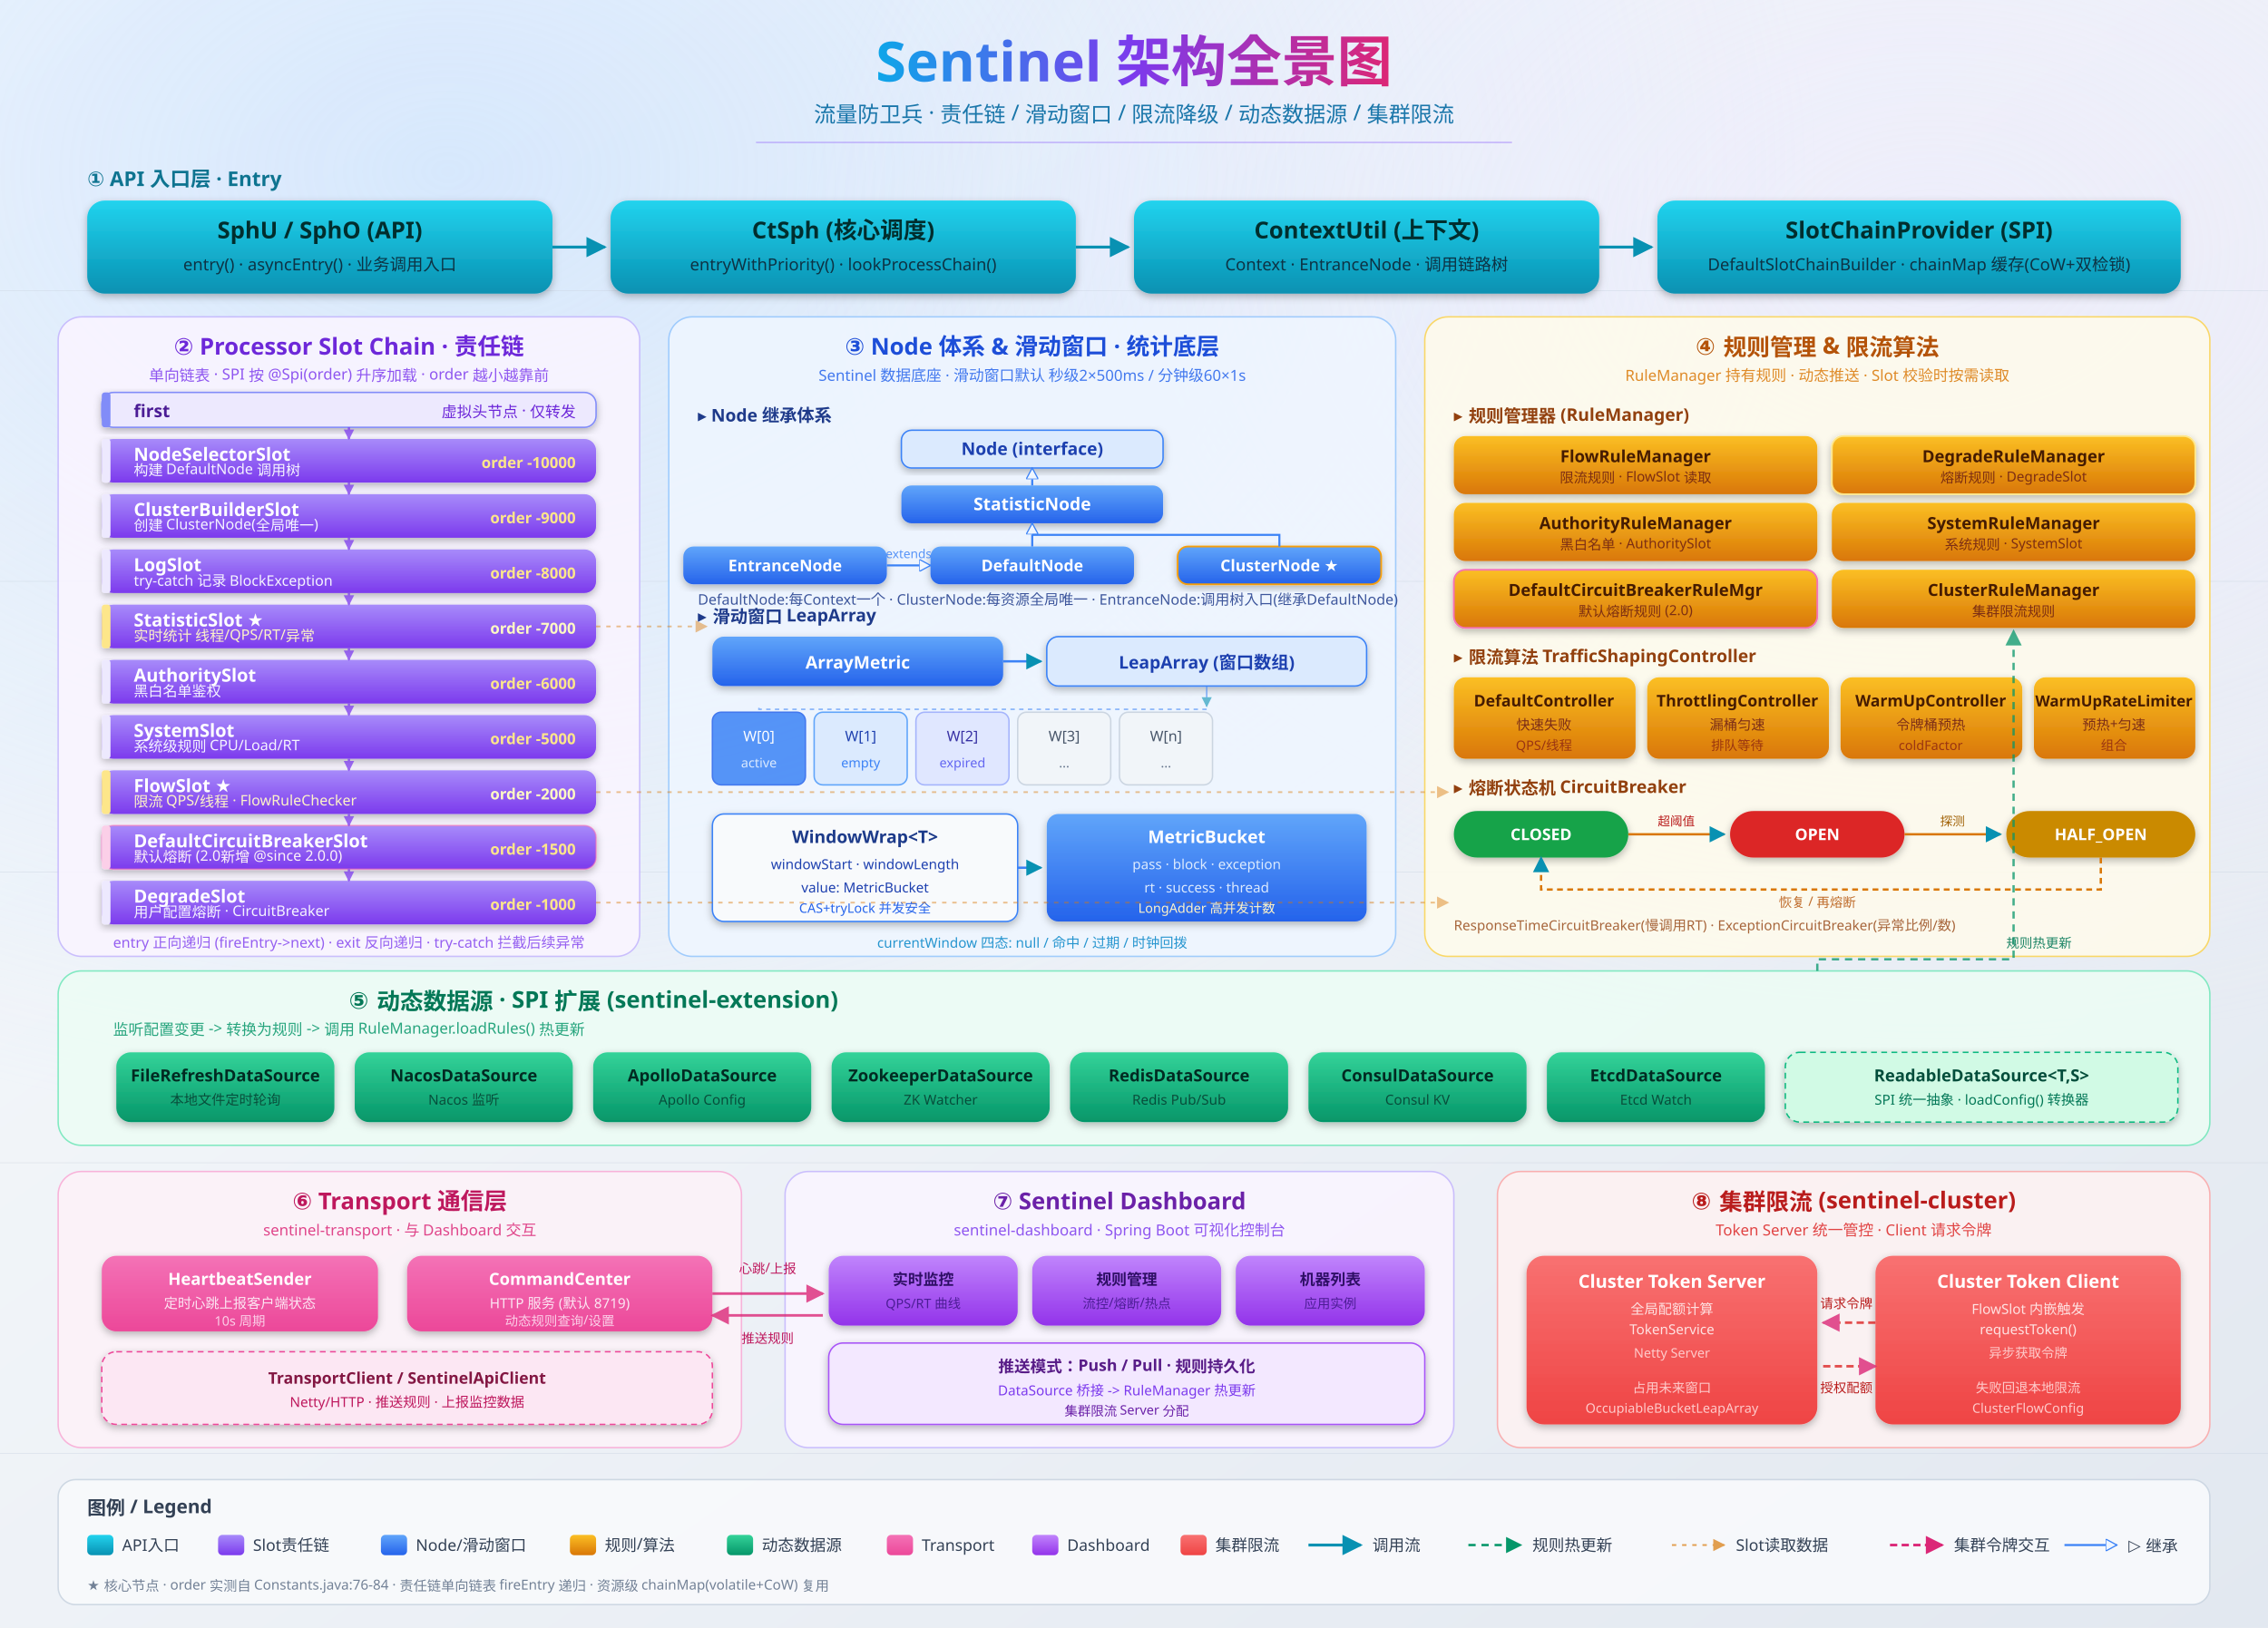
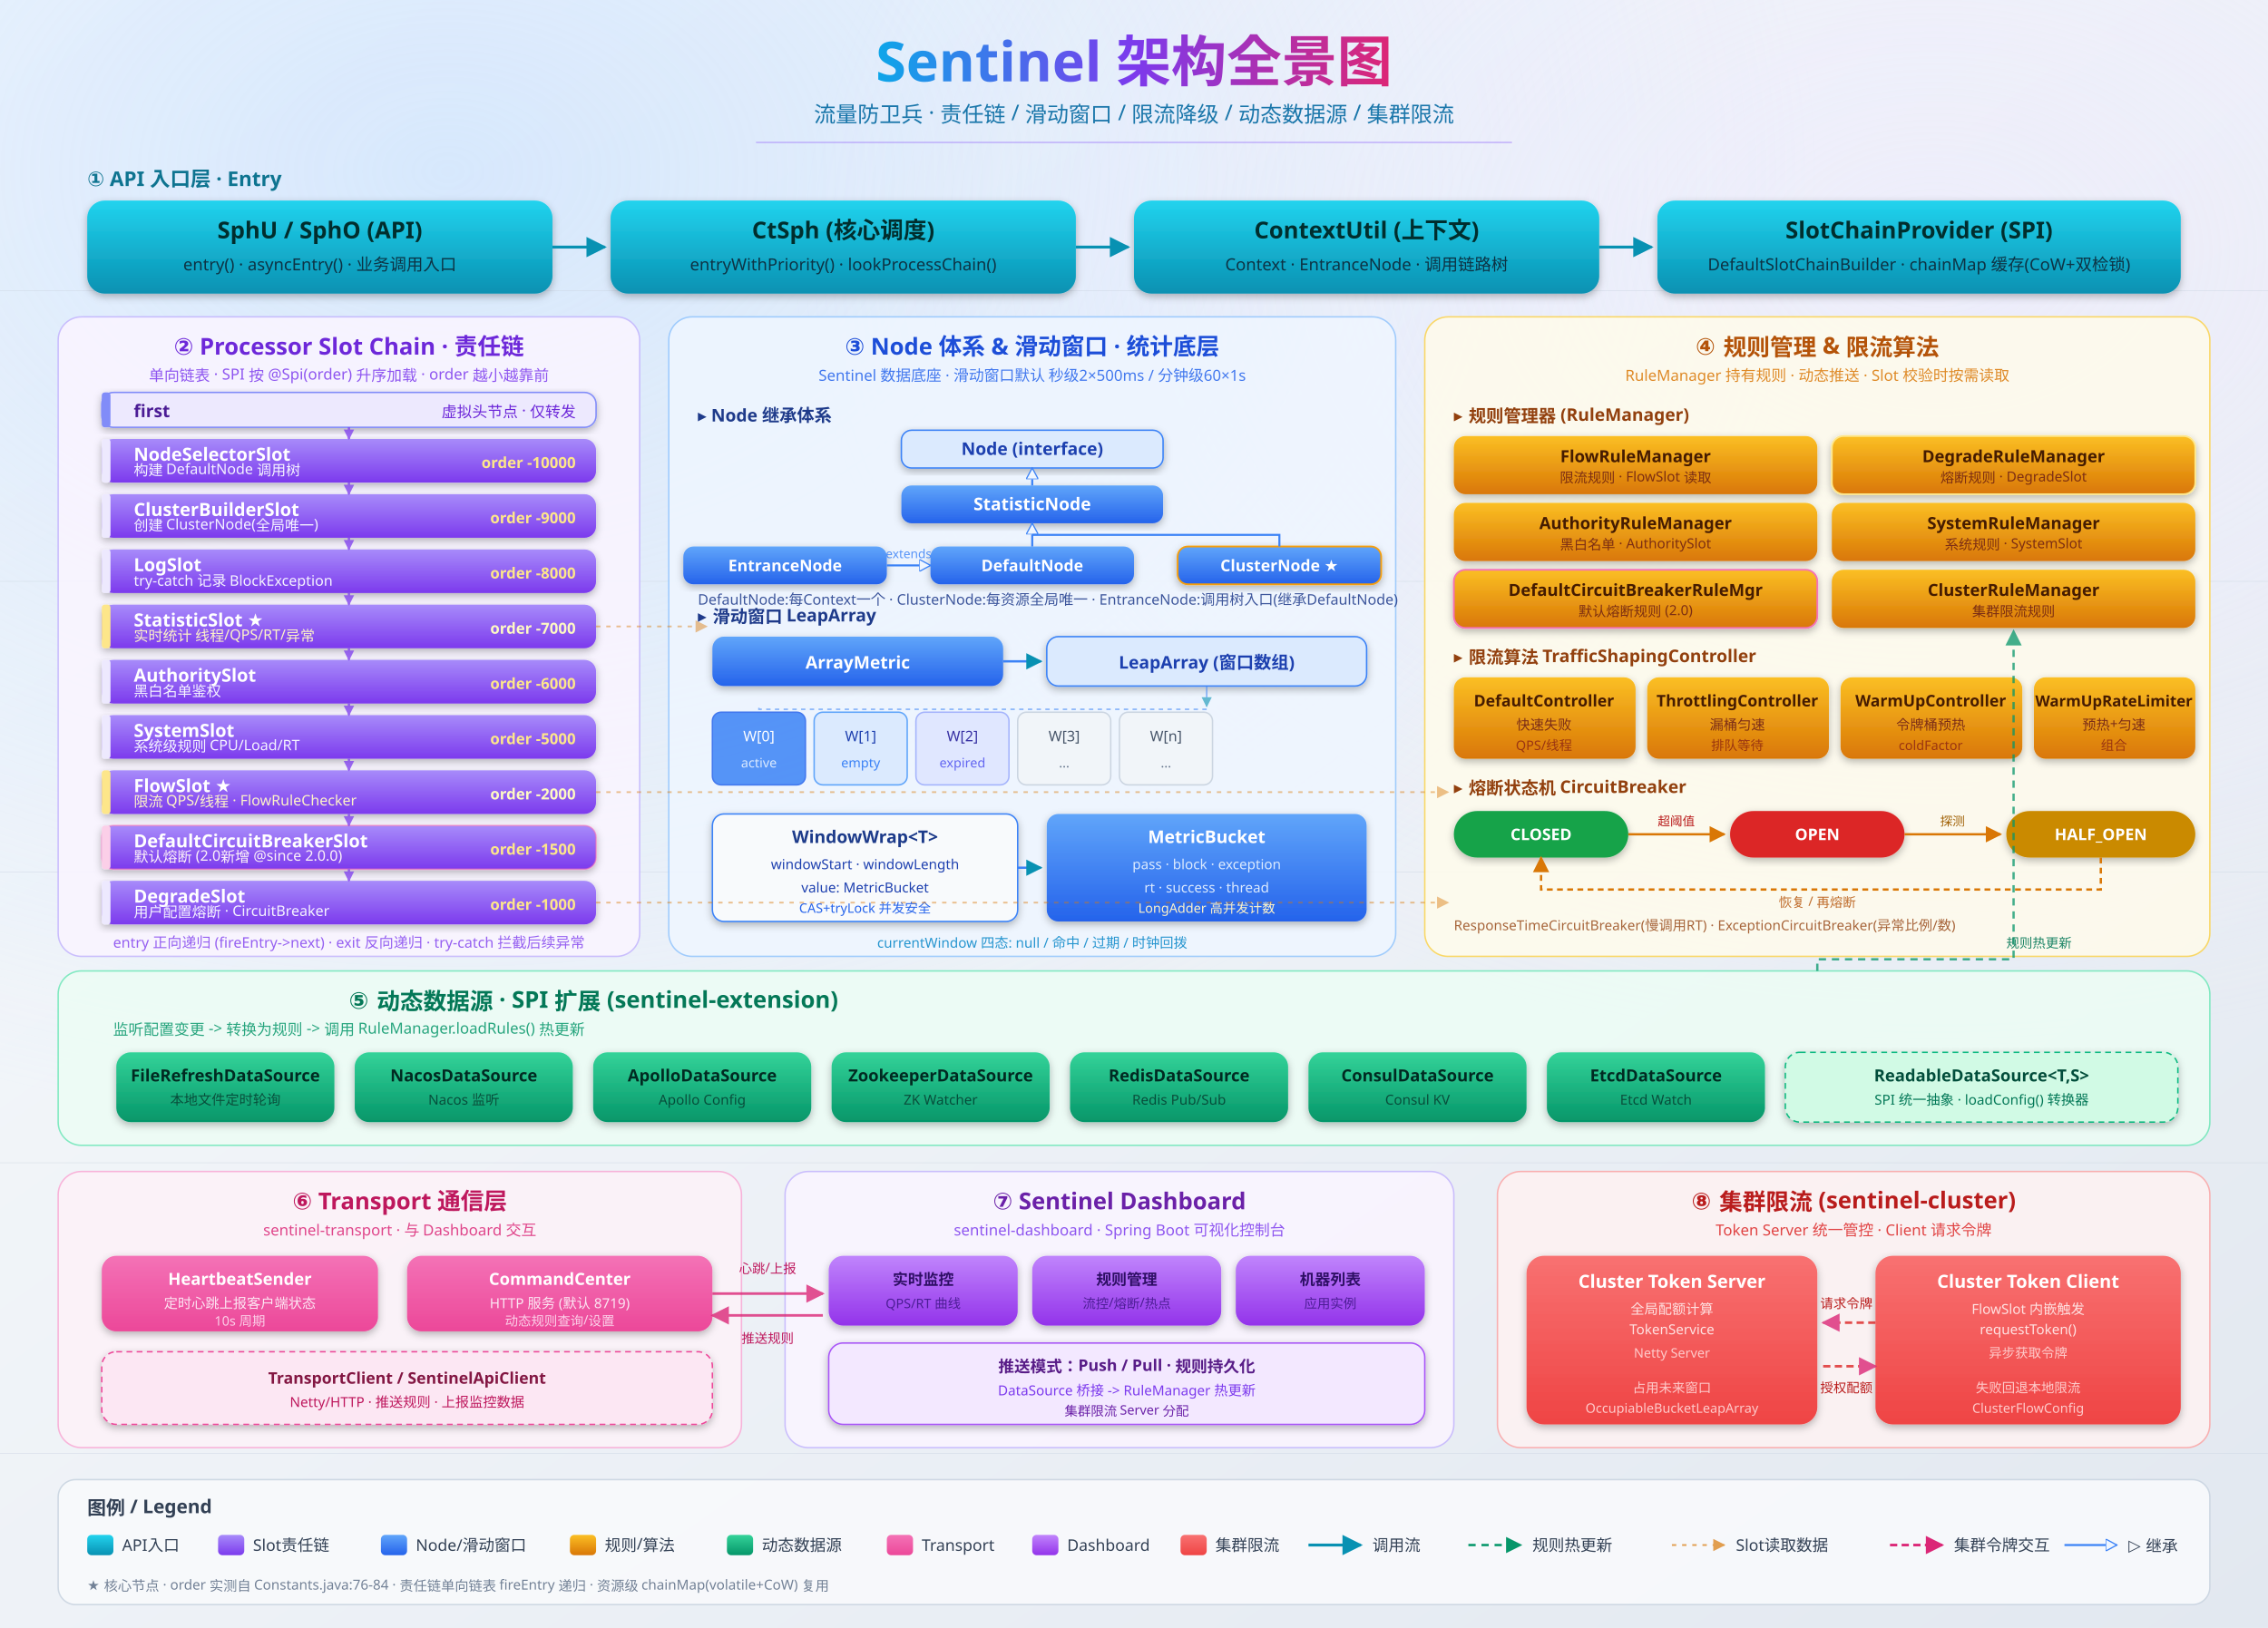
<svg xmlns="http://www.w3.org/2000/svg" width="1560" height="1120" viewBox="0 0 1560 1120" font-family="'Microsoft YaHei','PingFang SC','Segoe UI',sans-serif">
  <defs>
    <linearGradient id="bgGrad" x1="0" y1="0" x2="1" y2="1">
      <stop offset="0" stop-color="#f8fafc" />
      <stop offset="0.5" stop-color="#eef2f7" />
      <stop offset="1" stop-color="#e2e8f0" />
    </linearGradient>
    <radialGradient id="glow1" cx="0.2" cy="0.1" r="0.6">
      <stop offset="0" stop-color="#bfdbfe" stop-opacity="0.55" />
      <stop offset="1" stop-color="#bfdbfe" stop-opacity="0" />
    </radialGradient>
    <radialGradient id="glow2" cx="0.85" cy="0.15" r="0.5">
      <stop offset="0" stop-color="#ede9fe" stop-opacity="0.5" />
      <stop offset="1" stop-color="#ede9fe" stop-opacity="0" />
    </radialGradient>
    <linearGradient id="gEntry" x1="0" y1="0" x2="0" y2="1">
      <stop offset="0" stop-color="#22d3ee" />
      <stop offset="1" stop-color="#0891b2" />
    </linearGradient>
    <linearGradient id="gSlot" x1="0" y1="0" x2="0" y2="1">
      <stop offset="0" stop-color="#a78bfa" />
      <stop offset="1" stop-color="#7c3aed" />
    </linearGradient>
    <linearGradient id="gNode" x1="0" y1="0" x2="0" y2="1">
      <stop offset="0" stop-color="#60a5fa" />
      <stop offset="1" stop-color="#2563eb" />
    </linearGradient>
    <linearGradient id="gRule" x1="0" y1="0" x2="0" y2="1">
      <stop offset="0" stop-color="#fbbf24" />
      <stop offset="1" stop-color="#d97706" />
    </linearGradient>
    <linearGradient id="gDs" x1="0" y1="0" x2="0" y2="1">
      <stop offset="0" stop-color="#34d399" />
      <stop offset="1" stop-color="#059669" />
    </linearGradient>
    <linearGradient id="gTrans" x1="0" y1="0" x2="0" y2="1">
      <stop offset="0" stop-color="#f472b6" />
      <stop offset="1" stop-color="#ec4899" />
    </linearGradient>
    <linearGradient id="gCluster" x1="0" y1="0" x2="0" y2="1">
      <stop offset="0" stop-color="#f87171" />
      <stop offset="1" stop-color="#ef4444" />
    </linearGradient>
    <linearGradient id="gDash" x1="0" y1="0" x2="0" y2="1">
      <stop offset="0" stop-color="#c084fc" />
      <stop offset="1" stop-color="#9333ea" />
    </linearGradient>
    <linearGradient id="titleGrad" x1="0" y1="0" x2="1" y2="0">
      <stop offset="0" stop-color="#0ea5e9" />
      <stop offset="0.5" stop-color="#7c3aed" />
      <stop offset="1" stop-color="#db2777" />
    </linearGradient>
    <filter id="shadow" x="-20%" y="-20%" width="140%" height="140%">
      <feGaussianBlur in="SourceAlpha" stdDeviation="2.5" />
      <feOffset dx="0" dy="2" result="off" />
      <feComponentTransfer>
        <feFuncA type="linear" slope="0.28" />
      </feComponentTransfer>
      <feMerge>
        <feMergeNode />
        <feMergeNode in="SourceGraphic" />
      </feMerge>
    </filter>
    <marker id="arr" viewBox="0 0 10 10" refX="9" refY="5" markerWidth="7" markerHeight="7" orient="auto">
      <path d="M0,0 L10,5 L0,10 z" fill="#0891b2" />
    </marker>
    <marker id="arrV" viewBox="0 0 10 10" refX="9" refY="5" markerWidth="7" markerHeight="7" orient="auto">
      <path d="M0,0 L10,5 L0,10 z" fill="#7c3aed" />
    </marker>
    <marker id="arrG" viewBox="0 0 10 10" refX="9" refY="5" markerWidth="7" markerHeight="7" orient="auto">
      <path d="M0,0 L10,5 L0,10 z" fill="#059669" />
    </marker>
    <marker id="arrP" viewBox="0 0 10 10" refX="9" refY="5" markerWidth="7" markerHeight="7" orient="auto">
      <path d="M0,0 L10,5 L0,10 z" fill="#db2777" />
    </marker>
    <marker id="arrD" viewBox="0 0 10 10" refX="9" refY="5" markerWidth="7" markerHeight="7" orient="auto">
      <path d="M0,0 L10,5 L0,10 z" fill="#d97706" />
    </marker>
    <marker id="arrVs" viewBox="0 0 10 10" refX="9" refY="5" markerWidth="4.5" markerHeight="4.5" orient="auto">
      <path d="M0,0 L10,5 L0,10 z" fill="#7c3aed" />
    </marker>
    <marker id="arrUml" viewBox="0 0 12 12" refX="11" refY="6" markerWidth="6" markerHeight="6" orient="auto">
      <path d="M0,0 L11,6 L0,12 z" fill="#eff6ff" stroke="#3b82f6" stroke-width="1.2" />
    </marker>
  </defs>
  <rect width="1560" height="1120" fill="url(#bgGrad)" />
  <rect width="1560" height="1120" fill="url(#glow1)" />
  <rect width="1560" height="1120" fill="url(#glow2)" />
  <g stroke="#cbd5e1" stroke-width="0.5" opacity="0.55">
    <path d="M0 200 H1560 M0 400 H1560 M0 600 H1560 M0 800 H1560 M0 1000 H1560" />
  </g>
  <text x="780" y="56" text-anchor="middle" font-size="38" font-weight="800" fill="url(#titleGrad)">Sentinel 架构全景图</text>
  <text x="780" y="84" text-anchor="middle" font-size="15" fill="#0369a1" opacity="0.9">流量防卫兵 · 责任链 / 滑动窗口 / 限流降级 / 动态数据源 / 集群限流</text>
  <line x1="520" y1="98" x2="1040" y2="98" stroke="#a78bfa" stroke-width="1" opacity="0.6" />
  <text x="60" y="128" font-size="14" font-weight="700" fill="#0e7490">① API 入口层 · Entry</text>
  <g filter="url(#shadow)">
    <rect x="60" y="138" width="320" height="64" rx="12" fill="url(#gEntry)" />
    <text x="220" y="164" text-anchor="middle" font-size="16" font-weight="700" fill="#042f2e">SphU / SphO  (API)</text>
    <text x="220" y="186" text-anchor="middle" font-size="11.5" fill="#083344">entry() · asyncEntry() · 业务调用入口</text>
  </g>
  <g filter="url(#shadow)">
    <rect x="420" y="138" width="320" height="64" rx="12" fill="url(#gEntry)" />
    <text x="580" y="164" text-anchor="middle" font-size="16" font-weight="700" fill="#042f2e">CtSph  (核心调度)</text>
    <text x="580" y="186" text-anchor="middle" font-size="11.5" fill="#083344">entryWithPriority() · lookProcessChain()</text>
  </g>
  <g filter="url(#shadow)">
    <rect x="780" y="138" width="320" height="64" rx="12" fill="url(#gEntry)" />
    <text x="940" y="164" text-anchor="middle" font-size="16" font-weight="700" fill="#042f2e">ContextUtil  (上下文)</text>
    <text x="940" y="186" text-anchor="middle" font-size="11.5" fill="#083344">Context · EntranceNode · 调用链路树</text>
  </g>
  <g filter="url(#shadow)">
    <rect x="1140" y="138" width="360" height="64" rx="12" fill="url(#gEntry)" />
    <text x="1320" y="164" text-anchor="middle" font-size="16" font-weight="700" fill="#042f2e">SlotChainProvider (SPI)</text>
    <text x="1320" y="186" text-anchor="middle" font-size="11.5" fill="#083344">DefaultSlotChainBuilder · chainMap 缓存(CoW+双检锁)</text>
  </g>
  <g stroke="#0891b2" stroke-width="2" fill="none" marker-end="url(#arr)">
    <path d="M380 170 H416" />
    <path d="M740 170 H776" />
    <path d="M1100 170 H1136" />
  </g>
  <rect x="40" y="218" width="400" height="440" rx="16" fill="#faf5ff" opacity="0.85" stroke="#c4b5fd" stroke-width="1" />
  <text x="240" y="244" text-anchor="middle" font-size="16" font-weight="700" fill="#6d28d9">② Processor Slot Chain · 责任链</text>
  <text x="240" y="262" text-anchor="middle" font-size="10.5" fill="#7c3aed" opacity="0.85">单向链表 · SPI 按 @Spi(order) 升序加载 · order 越小越靠前</text>
  <g filter="url(#shadow)">
    <rect x="70" y="270" width="340" height="24" rx="8" fill="#ede9fe" stroke="#818cf8" stroke-width="1" />
    <rect x="70" y="270" width="6" height="24" rx="2" fill="#818cf8" />
    <text x="92" y="287" font-size="12" font-weight="700" fill="#4c1d95">first</text>
    <text x="396" y="287" text-anchor="end" font-size="10.5" fill="#6d28d9">虚拟头节点 · 仅转发</text>
  </g>
  <g filter="url(#shadow)">
    <rect x="70" y="302" width="340" height="30" rx="8" fill="url(#gSlot)" />
    <rect x="70" y="302" width="6" height="30" rx="2" fill="#ede9fe" />
    <text x="92" y="317" font-size="12.5" font-weight="700" fill="#fff">NodeSelectorSlot</text>
    <text x="92" y="327" font-size="10" fill="#f5f3ff">构建 DefaultNode 调用树</text>
    <text x="396" y="322" text-anchor="end" font-size="10.5" font-weight="700" fill="#fde68a">order -10000</text>
  </g>
  <g filter="url(#shadow)">
    <rect x="70" y="340" width="340" height="30" rx="8" fill="url(#gSlot)" />
    <rect x="70" y="340" width="6" height="30" rx="2" fill="#ede9fe" />
    <text x="92" y="355" font-size="12.5" font-weight="700" fill="#fff">ClusterBuilderSlot</text>
    <text x="92" y="365" font-size="10" fill="#f5f3ff">创建 ClusterNode(全局唯一)</text>
    <text x="396" y="360" text-anchor="end" font-size="10.5" font-weight="700" fill="#fde68a">order -9000</text>
  </g>
  <g filter="url(#shadow)">
    <rect x="70" y="378" width="340" height="30" rx="8" fill="url(#gSlot)" />
    <rect x="70" y="378" width="6" height="30" rx="2" fill="#ede9fe" />
    <text x="92" y="393" font-size="12.5" font-weight="700" fill="#fff">LogSlot</text>
    <text x="92" y="403" font-size="10" fill="#f5f3ff">try-catch 记录 BlockException</text>
    <text x="396" y="398" text-anchor="end" font-size="10.5" font-weight="700" fill="#fde68a">order -8000</text>
  </g>
  <g filter="url(#shadow)">
    <rect x="70" y="416" width="340" height="30" rx="8" fill="url(#gSlot)" />
    <rect x="70" y="416" width="6" height="30" rx="2" fill="#fde68a" />
    <text x="92" y="431" font-size="12.5" font-weight="700" fill="#fff">StatisticSlot  ★</text>
    <text x="92" y="441" font-size="10" fill="#fef3c7">实时统计 线程/QPS/RT/异常</text>
    <text x="396" y="436" text-anchor="end" font-size="10.5" font-weight="700" fill="#fef9c3">order -7000</text>
  </g>
  <g filter="url(#shadow)">
    <rect x="70" y="454" width="340" height="30" rx="8" fill="url(#gSlot)" />
    <rect x="70" y="454" width="6" height="30" rx="2" fill="#ede9fe" />
    <text x="92" y="469" font-size="12.5" font-weight="700" fill="#fff">AuthoritySlot</text>
    <text x="92" y="479" font-size="10" fill="#f5f3ff">黑白名单鉴权</text>
    <text x="396" y="474" text-anchor="end" font-size="10.5" font-weight="700" fill="#fde68a">order -6000</text>
  </g>
  <g filter="url(#shadow)">
    <rect x="70" y="492" width="340" height="30" rx="8" fill="url(#gSlot)" />
    <rect x="70" y="492" width="6" height="30" rx="2" fill="#ede9fe" />
    <text x="92" y="507" font-size="12.5" font-weight="700" fill="#fff">SystemSlot</text>
    <text x="92" y="517" font-size="10" fill="#f5f3ff">系统级规则 CPU/Load/RT</text>
    <text x="396" y="512" text-anchor="end" font-size="10.5" font-weight="700" fill="#fde68a">order -5000</text>
  </g>
  <g filter="url(#shadow)">
    <rect x="70" y="530" width="340" height="30" rx="8" fill="url(#gSlot)" />
    <rect x="70" y="530" width="6" height="30" rx="2" fill="#fde68a" />
    <text x="92" y="545" font-size="12.5" font-weight="700" fill="#fff">FlowSlot  ★</text>
    <text x="92" y="555" font-size="10" fill="#fef3c7">限流 QPS/线程 · FlowRuleChecker</text>
    <text x="396" y="550" text-anchor="end" font-size="10.5" font-weight="700" fill="#fef9c3">order -2000</text>
  </g>
  <g filter="url(#shadow)">
    <rect x="70" y="568" width="340" height="30" rx="8" fill="url(#gSlot)" stroke="#f472b6" stroke-width="1" stroke-opacity="0.6" />
    <rect x="70" y="568" width="6" height="30" rx="2" fill="#fbcfe8" />
    <text x="92" y="583" font-size="12.5" font-weight="700" fill="#fff">DefaultCircuitBreakerSlot</text>
    <text x="92" y="593" font-size="10" fill="#fdf2f8">默认熔断 (2.0新增 @since 2.0.0)</text>
    <text x="396" y="588" text-anchor="end" font-size="10.5" font-weight="700" fill="#fde68a">order -1500</text>
  </g>
  <g filter="url(#shadow)">
    <rect x="70" y="606" width="340" height="30" rx="8" fill="url(#gSlot)" />
    <rect x="70" y="606" width="6" height="30" rx="2" fill="#ede9fe" />
    <text x="92" y="621" font-size="12.5" font-weight="700" fill="#fff">DegradeSlot</text>
    <text x="92" y="631" font-size="10" fill="#f5f3ff">用户配置熔断 · CircuitBreaker</text>
    <text x="396" y="626" text-anchor="end" font-size="10.5" font-weight="700" fill="#fde68a">order -1000</text>
  </g>
  <g stroke="#7c3aed" stroke-width="1.6" fill="none" marker-end="url(#arrVs)" opacity="0.75">
    <path d="M240 294 V302" />
    <path d="M240 332 V340" />
    <path d="M240 370 V378" />
    <path d="M240 408 V416" />
    <path d="M240 446 V454" />
    <path d="M240 484 V492" />
    <path d="M240 522 V530" />
    <path d="M240 560 V568" />
    <path d="M240 598 V606" />
  </g>
  <text x="240" y="652" text-anchor="middle" font-size="10" fill="#7c3aed" opacity="0.8">entry 正向递归 (fireEntry-&gt;next) · exit 反向递归 · try-catch 拦截后续异常</text>
  <rect x="460" y="218" width="500" height="440" rx="16" fill="#eff6ff" opacity="0.85" stroke="#93c5fd" stroke-width="1" />
  <text x="710" y="244" text-anchor="middle" font-size="16" font-weight="700" fill="#1d4ed8">③ Node 体系 &amp; 滑动窗口 · 统计底层</text>
  <text x="710" y="262" text-anchor="middle" font-size="10.5" fill="#2563eb" opacity="0.85">Sentinel 数据底座 · 滑动窗口默认 秒级2×500ms / 分钟级60×1s</text>
  <text x="480" y="290" font-size="12" font-weight="700" fill="#1e3a8a">▸ Node 继承体系</text>
  <g filter="url(#shadow)">
    <rect x="620" y="296" width="180" height="26" rx="7" fill="#dbeafe" stroke="#3b82f6" stroke-width="1" />
    <text x="710" y="313" text-anchor="middle" font-size="12" font-weight="700" fill="#1e40af">Node (interface)</text>
  </g>
  <g filter="url(#shadow)">
    <rect x="620" y="334" width="180" height="26" rx="7" fill="url(#gNode)" />
    <text x="710" y="351" text-anchor="middle" font-size="12" font-weight="700" fill="#fff">StatisticNode</text>
  </g>
  <path d="M710 334 V322" stroke="#3b82f6" stroke-width="1.4" fill="none" marker-end="url(#arrUml)" />
  <g filter="url(#shadow)">
    <rect x="470" y="376" width="140" height="26" rx="7" fill="url(#gNode)" />
    <text x="540" y="393" text-anchor="middle" font-size="11" font-weight="700" fill="#fff">EntranceNode</text>
  </g>
  <g filter="url(#shadow)">
    <rect x="640" y="376" width="140" height="26" rx="7" fill="url(#gNode)" />
    <text x="710" y="393" text-anchor="middle" font-size="11" font-weight="700" fill="#fff">DefaultNode</text>
  </g>
  <g filter="url(#shadow)">
    <rect x="810" y="376" width="140" height="26" rx="7" fill="url(#gNode)" stroke="#f59e0b" stroke-width="1.2" />
    <text x="880" y="393" text-anchor="middle" font-size="11" font-weight="700" fill="#fff">ClusterNode ★</text>
  </g>
  <path d="M710 376 V360" stroke="#3b82f6" stroke-width="1.4" fill="none" marker-end="url(#arrUml)" />
  <path d="M710 368 H880 V376" stroke="#3b82f6" stroke-width="1.4" fill="none" />
  <path d="M610 389 H640" stroke="#3b82f6" stroke-width="1.4" fill="none" marker-end="url(#arrUml)" />
  <text x="625" y="384" text-anchor="middle" font-size="8.5" fill="#3b82f6" opacity="0.85">extends</text>
  <text x="480" y="416" font-size="10" fill="#1e3a8a" opacity="0.85">DefaultNode:每Context一个 · ClusterNode:每资源全局唯一 · EntranceNode:调用树入口(继承DefaultNode)</text>
  <text x="480" y="428" font-size="12" font-weight="700" fill="#1e3a8a">▸ 滑动窗口 LeapArray</text>
  <g filter="url(#shadow)">
    <rect x="490" y="438" width="200" height="34" rx="8" fill="url(#gNode)" />
    <text x="590" y="460" text-anchor="middle" font-size="12" font-weight="700" fill="#fff">ArrayMetric</text>
  </g>
  <g filter="url(#shadow)">
    <rect x="720" y="438" width="220" height="34" rx="8" fill="#dbeafe" stroke="#3b82f6" stroke-width="1" />
    <text x="830" y="460" text-anchor="middle" font-size="12" font-weight="700" fill="#1e40af">LeapArray (窗口数组)</text>
  </g>
  <path d="M690 455 H716" stroke="#3b82f6" stroke-width="1.6" marker-end="url(#arr)" />
  <g>
    <rect x="490" y="490" width="64" height="50" rx="6" fill="#3b82f6" opacity="0.85" stroke="#2563eb" />
    <text x="522" y="510" text-anchor="middle" font-size="10" fill="#fff">W[0]</text>
    <text x="522" y="528" text-anchor="middle" font-size="9" fill="#dbeafe">active</text>
    <rect x="560" y="490" width="64" height="50" rx="6" fill="#dbeafe" stroke="#60a5fa" />
    <text x="592" y="510" text-anchor="middle" font-size="10" fill="#1e40af">W[1]</text>
    <text x="592" y="528" text-anchor="middle" font-size="9" fill="#3b82f6">empty</text>
    <rect x="630" y="490" width="64" height="50" rx="6" fill="#e0e7ff" stroke="#a5b4fc" />
    <text x="662" y="510" text-anchor="middle" font-size="10" fill="#3730a3">W[2]</text>
    <text x="662" y="528" text-anchor="middle" font-size="9" fill="#6366f1">expired</text>
    <rect x="700" y="490" width="64" height="50" rx="6" fill="#f1f5f9" stroke="#cbd5e1" />
    <text x="732" y="510" text-anchor="middle" font-size="10" fill="#475569">W[3]</text>
    <text x="732" y="528" text-anchor="middle" font-size="9" fill="#64748b">...</text>
    <rect x="770" y="490" width="64" height="50" rx="6" fill="#f1f5f9" stroke="#cbd5e1" />
    <text x="802" y="510" text-anchor="middle" font-size="10" fill="#475569">W[n]</text>
    <text x="802" y="528" text-anchor="middle" font-size="9" fill="#64748b">...</text>
  </g>
  <g stroke="#3b82f6" stroke-width="1" fill="none" opacity="0.6">
    <path d="M830 472 V486" marker-end="url(#arr)" />
    <path d="M830 488 H522 V486" stroke-dasharray="3,3" />
  </g>
  <g filter="url(#shadow)">
    <rect x="490" y="560" width="210" height="74" rx="8" fill="#f8fafc" stroke="#3b82f6" stroke-width="1" />
    <text x="595" y="580" text-anchor="middle" font-size="12" font-weight="700" fill="#1e3a8a">WindowWrap&lt;T&gt;</text>
    <text x="595" y="598" text-anchor="middle" font-size="9.5" fill="#1e40af">windowStart · windowLength</text>
    <text x="595" y="614" text-anchor="middle" font-size="9.5" fill="#1e40af">value: MetricBucket</text>
    <text x="595" y="628" text-anchor="middle" font-size="9" fill="#2563eb">CAS+tryLock 并发安全</text>
  </g>
  <g filter="url(#shadow)">
    <rect x="720" y="560" width="220" height="74" rx="8" fill="url(#gNode)" />
    <text x="830" y="580" text-anchor="middle" font-size="12" font-weight="700" fill="#fff">MetricBucket</text>
    <text x="830" y="598" text-anchor="middle" font-size="9.5" fill="#dbeafe">pass · block · exception</text>
    <text x="830" y="614" text-anchor="middle" font-size="9.5" fill="#dbeafe">rt · success · thread</text>
    <text x="830" y="628" text-anchor="middle" font-size="9" fill="#fef3c7">LongAdder 高并发计数</text>
  </g>
  <path d="M700 597 H716" stroke="#3b82f6" stroke-width="1.6" marker-end="url(#arr)" />
  <text x="710" y="652" text-anchor="middle" font-size="9.5" fill="#0284c7" opacity="0.85">currentWindow 四态: null / 命中 / 过期 / 时钟回拨</text>
  <rect x="980" y="218" width="540" height="440" rx="16" fill="#fffbeb" opacity="0.85" stroke="#fcd34d" stroke-width="1" />
  <text x="1250" y="244" text-anchor="middle" font-size="16" font-weight="700" fill="#b45309">④ 规则管理 &amp; 限流算法</text>
  <text x="1250" y="262" text-anchor="middle" font-size="10.5" fill="#d97706" opacity="0.85">RuleManager 持有规则 · 动态推送 · Slot 校验时按需读取</text>
  <text x="1000" y="290" font-size="12" font-weight="700" fill="#92400e">▸ 规则管理器 (RuleManager)</text>
  <g filter="url(#shadow)">
    <rect x="1000" y="300" width="250" height="40" rx="8" fill="url(#gRule)" />
    <text x="1125" y="318" text-anchor="middle" font-size="11.5" font-weight="700" fill="#451a03">FlowRuleManager</text>
    <text x="1125" y="332" text-anchor="middle" font-size="9.5" fill="#7c2d12">限流规则 · FlowSlot 读取</text>
  </g>
  <g filter="url(#shadow)">
    <rect x="1260" y="300" width="250" height="40" rx="8" fill="url(#gRule)" stroke="#fde68a" stroke-width="1.2" />
    <text x="1385" y="318" text-anchor="middle" font-size="11.5" font-weight="700" fill="#451a03">DegradeRuleManager</text>
    <text x="1385" y="332" text-anchor="middle" font-size="9.5" fill="#7c2d12">熔断规则 · DegradeSlot</text>
  </g>
  <g filter="url(#shadow)">
    <rect x="1000" y="346" width="250" height="40" rx="8" fill="url(#gRule)" />
    <text x="1125" y="364" text-anchor="middle" font-size="11.5" font-weight="700" fill="#451a03">AuthorityRuleManager</text>
    <text x="1125" y="378" text-anchor="middle" font-size="9.5" fill="#7c2d12">黑白名单 · AuthoritySlot</text>
  </g>
  <g filter="url(#shadow)">
    <rect x="1260" y="346" width="250" height="40" rx="8" fill="url(#gRule)" />
    <text x="1385" y="364" text-anchor="middle" font-size="11.5" font-weight="700" fill="#451a03">SystemRuleManager</text>
    <text x="1385" y="378" text-anchor="middle" font-size="9.5" fill="#7c2d12">系统规则 · SystemSlot</text>
  </g>
  <g filter="url(#shadow)">
    <rect x="1000" y="392" width="250" height="40" rx="8" fill="url(#gRule)" stroke="#f472b6" stroke-width="1.2" />
    <text x="1125" y="410" text-anchor="middle" font-size="11.5" font-weight="700" fill="#451a03">DefaultCircuitBreakerRuleMgr</text>
    <text x="1125" y="424" text-anchor="middle" font-size="9.5" fill="#7c2d12">默认熔断规则 (2.0)</text>
  </g>
  <g filter="url(#shadow)">
    <rect x="1260" y="392" width="250" height="40" rx="8" fill="url(#gRule)" />
    <text x="1385" y="410" text-anchor="middle" font-size="11.5" font-weight="700" fill="#451a03">ClusterRuleManager</text>
    <text x="1385" y="424" text-anchor="middle" font-size="9.5" fill="#7c2d12">集群限流规则</text>
  </g>
  <text x="1000" y="456" font-size="12" font-weight="700" fill="#92400e">▸ 限流算法 TrafficShapingController</text>
  <g filter="url(#shadow)">
    <rect x="1000" y="466" width="125" height="56" rx="8" fill="url(#gRule)" />
    <text x="1062" y="486" text-anchor="middle" font-size="11" font-weight="700" fill="#451a03">DefaultController</text>
    <text x="1062" y="502" text-anchor="middle" font-size="9.5" fill="#7c2d12">快速失败</text>
    <text x="1062" y="516" text-anchor="middle" font-size="9" fill="#9a3412">QPS/线程</text>
  </g>
  <g filter="url(#shadow)">
    <rect x="1133" y="466" width="125" height="56" rx="8" fill="url(#gRule)" />
    <text x="1195" y="486" text-anchor="middle" font-size="11" font-weight="700" fill="#451a03">ThrottlingController</text>
    <text x="1195" y="502" text-anchor="middle" font-size="9.5" fill="#7c2d12">漏桶匀速</text>
    <text x="1195" y="516" text-anchor="middle" font-size="9" fill="#9a3412">排队等待</text>
  </g>
  <g filter="url(#shadow)">
    <rect x="1266" y="466" width="125" height="56" rx="8" fill="url(#gRule)" />
    <text x="1328" y="486" text-anchor="middle" font-size="11" font-weight="700" fill="#451a03">WarmUpController</text>
    <text x="1328" y="502" text-anchor="middle" font-size="9.5" fill="#7c2d12">令牌桶预热</text>
    <text x="1328" y="516" text-anchor="middle" font-size="9" fill="#9a3412">coldFactor</text>
  </g>
  <g filter="url(#shadow)">
    <rect x="1399" y="466" width="111" height="56" rx="8" fill="url(#gRule)" />
    <text x="1454" y="486" text-anchor="middle" font-size="10.5" font-weight="700" fill="#451a03">WarmUpRateLimiter</text>
    <text x="1454" y="502" text-anchor="middle" font-size="9.5" fill="#7c2d12">预热+匀速</text>
    <text x="1454" y="516" text-anchor="middle" font-size="9" fill="#9a3412">组合</text>
  </g>
  <text x="1000" y="546" font-size="12" font-weight="700" fill="#92400e">▸ 熔断状态机 CircuitBreaker</text>
  <g filter="url(#shadow)">
    <rect x="1000" y="558" width="120" height="32" rx="16" fill="#16a34a" />
    <text x="1060" y="578" text-anchor="middle" font-size="11" font-weight="700" fill="#fff">CLOSED</text>
  </g>
  <g filter="url(#shadow)">
    <rect x="1190" y="558" width="120" height="32" rx="16" fill="#dc2626" />
    <text x="1250" y="578" text-anchor="middle" font-size="11" font-weight="700" fill="#fff">OPEN</text>
  </g>
  <g filter="url(#shadow)">
    <rect x="1380" y="558" width="130" height="32" rx="16" fill="#ca8a04" />
    <text x="1445" y="578" text-anchor="middle" font-size="11" font-weight="700" fill="#fff">HALF_OPEN</text>
  </g>
-   <g stroke="#d97706" stroke-width="1.6" fill="none" marker-end="url(#arr)">
+   <g stroke="#d97706" stroke-width="1.6" fill="none" marker-end="url(#arrD)">
    <path d="M1120 574 H1186" />
    <path d="M1310 574 H1376" />
    <path d="M1445 590 V612 H1060 V590" stroke-dasharray="4,3" />
  </g>
  <text x="1153" y="568" text-anchor="middle" font-size="8.5" fill="#b91c1c">超阈值</text>
  <text x="1343" y="568" text-anchor="middle" font-size="8.5" fill="#a16207">探测</text>
  <text x="1250" y="624" text-anchor="middle" font-size="9" fill="#b45309" opacity="0.85">恢复 / 再熔断</text>
  <text x="1000" y="640" font-size="9.5" fill="#92400e" opacity="0.8">ResponseTimeCircuitBreaker(慢调用RT) · ExceptionCircuitBreaker(异常比例/数)</text>
  <rect x="40" y="668" width="1480" height="120" rx="16" fill="#ecfdf5" opacity="0.85" stroke="#6ee7b7" stroke-width="1" />
  <text x="240" y="694" font-size="16" font-weight="700" fill="#047857">⑤ 动态数据源 · SPI 扩展 (sentinel-extension)</text>
  <text x="240" y="712" text-anchor="middle" font-size="10.5" fill="#059669" opacity="0.85">监听配置变更 -&gt; 转换为规则 -&gt; 调用 RuleManager.loadRules() 热更新</text>
  <g filter="url(#shadow)">
    <rect x="80" y="724" width="150" height="48" rx="10" fill="url(#gDs)" />
    <text x="155" y="744" text-anchor="middle" font-size="11.5" font-weight="700" fill="#022c22">FileRefreshDataSource</text>
    <text x="155" y="760" text-anchor="middle" font-size="9.5" fill="#064e3b">本地文件定时轮询</text>
  </g>
  <g filter="url(#shadow)">
    <rect x="244" y="724" width="150" height="48" rx="10" fill="url(#gDs)" />
    <text x="319" y="744" text-anchor="middle" font-size="11.5" font-weight="700" fill="#022c22">NacosDataSource</text>
    <text x="319" y="760" text-anchor="middle" font-size="9.5" fill="#064e3b">Nacos 监听</text>
  </g>
  <g filter="url(#shadow)">
    <rect x="408" y="724" width="150" height="48" rx="10" fill="url(#gDs)" />
    <text x="483" y="744" text-anchor="middle" font-size="11.5" font-weight="700" fill="#022c22">ApolloDataSource</text>
    <text x="483" y="760" text-anchor="middle" font-size="9.5" fill="#064e3b">Apollo Config</text>
  </g>
  <g filter="url(#shadow)">
    <rect x="572" y="724" width="150" height="48" rx="10" fill="url(#gDs)" />
    <text x="647" y="744" text-anchor="middle" font-size="11.5" font-weight="700" fill="#022c22">ZookeeperDataSource</text>
    <text x="647" y="760" text-anchor="middle" font-size="9.5" fill="#064e3b">ZK Watcher</text>
  </g>
  <g filter="url(#shadow)">
    <rect x="736" y="724" width="150" height="48" rx="10" fill="url(#gDs)" />
    <text x="811" y="744" text-anchor="middle" font-size="11.5" font-weight="700" fill="#022c22">RedisDataSource</text>
    <text x="811" y="760" text-anchor="middle" font-size="9.5" fill="#064e3b">Redis Pub/Sub</text>
  </g>
  <g filter="url(#shadow)">
    <rect x="900" y="724" width="150" height="48" rx="10" fill="url(#gDs)" />
    <text x="975" y="744" text-anchor="middle" font-size="11.5" font-weight="700" fill="#022c22">ConsulDataSource</text>
    <text x="975" y="760" text-anchor="middle" font-size="9.5" fill="#064e3b">Consul KV</text>
  </g>
  <g filter="url(#shadow)">
    <rect x="1064" y="724" width="150" height="48" rx="10" fill="url(#gDs)" />
    <text x="1139" y="744" text-anchor="middle" font-size="11.5" font-weight="700" fill="#022c22">EtcdDataSource</text>
    <text x="1139" y="760" text-anchor="middle" font-size="9.5" fill="#064e3b">Etcd Watch</text>
  </g>
  <g filter="url(#shadow)">
    <rect x="1228" y="724" width="270" height="48" rx="10" fill="#d1fae5" stroke="#10b981" stroke-width="1" stroke-dasharray="4,3" />
    <text x="1363" y="744" text-anchor="middle" font-size="11.5" font-weight="700" fill="#064e3b">ReadableDataSource&lt;T,S&gt;</text>
    <text x="1363" y="760" text-anchor="middle" font-size="9.5" fill="#047857">SPI 统一抽象 · loadConfig() 转换器</text>
  </g>
  <g stroke="#059669" stroke-width="1.6" fill="none" marker-end="url(#arrG)" opacity="0.75">
    <path d="M1250 668 V660 H1385 V434" stroke-dasharray="5,4" />
  </g>
  <text x="1380" y="652" font-size="9" fill="#047857" opacity="0.9">规则热更新</text>
  <rect x="40" y="806" width="470" height="190" rx="16" fill="#fdf2f8" opacity="0.85" stroke="#f9a8d4" stroke-width="1" />
  <text x="275" y="832" text-anchor="middle" font-size="16" font-weight="700" fill="#be185d">⑥ Transport 通信层</text>
  <text x="275" y="850" text-anchor="middle" font-size="10.5" fill="#db2777" opacity="0.85">sentinel-transport · 与 Dashboard 交互</text>
  <g filter="url(#shadow)">
    <rect x="70" y="864" width="190" height="52" rx="10" fill="url(#gTrans)" />
    <text x="165" y="884" text-anchor="middle" font-size="11.5" font-weight="700" fill="#fff">HeartbeatSender</text>
    <text x="165" y="900" text-anchor="middle" font-size="9.5" fill="#fce7f3">定时心跳上报客户端状态</text>
    <text x="165" y="912" text-anchor="middle" font-size="9" fill="#fbcfe8">10s 周期</text>
  </g>
  <g filter="url(#shadow)">
    <rect x="280" y="864" width="210" height="52" rx="10" fill="url(#gTrans)" />
    <text x="385" y="884" text-anchor="middle" font-size="11.5" font-weight="700" fill="#fff">CommandCenter</text>
    <text x="385" y="900" text-anchor="middle" font-size="9.5" fill="#fce7f3">HTTP 服务 (默认 8719)</text>
    <text x="385" y="912" text-anchor="middle" font-size="9" fill="#fbcfe8">动态规则查询/设置</text>
  </g>
  <g filter="url(#shadow)">
    <rect x="70" y="930" width="420" height="50" rx="10" fill="#fce7f3" stroke="#ec4899" stroke-width="1" stroke-dasharray="4,3" />
    <text x="280" y="952" text-anchor="middle" font-size="11" font-weight="700" fill="#831843">TransportClient / SentinelApiClient</text>
    <text x="280" y="968" text-anchor="middle" font-size="9.5" fill="#be185d">Netty/HTTP · 推送规则 · 上报监控数据</text>
  </g>
  <rect x="540" y="806" width="460" height="190" rx="16" fill="#faf5ff" opacity="0.85" stroke="#c4b5fd" stroke-width="1" />
  <text x="770" y="832" text-anchor="middle" font-size="16" font-weight="700" fill="#6b21a8">⑦ Sentinel Dashboard</text>
  <text x="770" y="850" text-anchor="middle" font-size="10.5" fill="#7c3aed" opacity="0.85">sentinel-dashboard · Spring Boot 可视化控制台</text>
  <g filter="url(#shadow)">
    <rect x="570" y="864" width="130" height="48" rx="10" fill="url(#gDash)" />
    <text x="635" y="884" text-anchor="middle" font-size="10.5" font-weight="700" fill="#2e1065">实时监控</text>
    <text x="635" y="900" text-anchor="middle" font-size="9" fill="#4c1d95">QPS/RT 曲线</text>
  </g>
  <g filter="url(#shadow)">
    <rect x="710" y="864" width="130" height="48" rx="10" fill="url(#gDash)" />
    <text x="775" y="884" text-anchor="middle" font-size="10.5" font-weight="700" fill="#2e1065">规则管理</text>
    <text x="775" y="900" text-anchor="middle" font-size="9" fill="#4c1d95">流控/熔断/热点</text>
  </g>
  <g filter="url(#shadow)">
    <rect x="850" y="864" width="130" height="48" rx="10" fill="url(#gDash)" />
    <text x="915" y="884" text-anchor="middle" font-size="10.5" font-weight="700" fill="#2e1065">机器列表</text>
    <text x="915" y="900" text-anchor="middle" font-size="9" fill="#4c1d95">应用实例</text>
  </g>
  <g filter="url(#shadow)">
    <rect x="570" y="924" width="410" height="56" rx="10" fill="#f3e8ff" stroke="#a855f7" stroke-width="1" />
    <text x="775" y="944" text-anchor="middle" font-size="11" font-weight="700" fill="#581c87">推送模式：Push / Pull · 规则持久化</text>
    <text x="775" y="960" text-anchor="middle" font-size="9.5" fill="#7c3aed">DataSource 桥接 -&gt; RuleManager 热更新</text>
    <text x="775" y="974" text-anchor="middle" font-size="9" fill="#6b21a8">集群限流 Server 分配</text>
  </g>
  <g stroke="#db2777" stroke-width="1.8" fill="none" marker-end="url(#arrP)" opacity="0.8">
    <path d="M490 890 H566" />
    <path d="M566 905 H490" marker-end="url(#arrP)" />
  </g>
  <text x="528" y="876" text-anchor="middle" font-size="9" fill="#be185d">心跳/上报</text>
  <text x="528" y="924" text-anchor="middle" font-size="9" fill="#be185d">推送规则</text>
  <rect x="1030" y="806" width="490" height="190" rx="16" fill="#fef2f2" opacity="0.85" stroke="#fca5a5" stroke-width="1" />
  <text x="1275" y="832" text-anchor="middle" font-size="16" font-weight="700" fill="#b91c1c">⑧ 集群限流 (sentinel-cluster)</text>
  <text x="1275" y="850" text-anchor="middle" font-size="10.5" fill="#dc2626" opacity="0.85">Token Server 统一管控 · Client 请求令牌</text>
  <g filter="url(#shadow)">
    <rect x="1050" y="864" width="200" height="116" rx="12" fill="url(#gCluster)" />
    <text x="1150" y="886" text-anchor="middle" font-size="12.5" font-weight="700" fill="#fff">Cluster Token Server</text>
    <text x="1150" y="904" text-anchor="middle" font-size="9.5" fill="#fee2e2">全局配额计算</text>
    <text x="1150" y="918" text-anchor="middle" font-size="9.5" fill="#fee2e2">TokenService</text>
    <text x="1150" y="934" text-anchor="middle" font-size="9" fill="#fecaca">Netty Server</text>
    <text x="1150" y="958" text-anchor="middle" font-size="9" fill="#fecaca">占用未来窗口</text>
    <text x="1150" y="972" text-anchor="middle" font-size="9" fill="#fecaca">OccupiableBucketLeapArray</text>
  </g>
  <g filter="url(#shadow)">
    <rect x="1290" y="864" width="210" height="116" rx="12" fill="url(#gCluster)" />
    <text x="1395" y="886" text-anchor="middle" font-size="12.5" font-weight="700" fill="#fff">Cluster Token Client</text>
    <text x="1395" y="904" text-anchor="middle" font-size="9.5" fill="#fee2e2">FlowSlot 内嵌触发</text>
    <text x="1395" y="918" text-anchor="middle" font-size="9.5" fill="#fee2e2">requestToken()</text>
    <text x="1395" y="934" text-anchor="middle" font-size="9" fill="#fecaca">异步获取令牌</text>
    <text x="1395" y="958" text-anchor="middle" font-size="9" fill="#fecaca">失败回退本地限流</text>
    <text x="1395" y="972" text-anchor="middle" font-size="9" fill="#fecaca">ClusterFlowConfig</text>
  </g>
  <g stroke="#dc2626" stroke-width="1.8" fill="none" marker-end="url(#arrP)" opacity="0.8" stroke-dasharray="5,3">
    <path d="M1290 910 H1254" />
    <path d="M1254 940 H1290" />
  </g>
  <text x="1270" y="900" text-anchor="middle" font-size="9" fill="#b91c1c">请求令牌</text>
  <text x="1270" y="958" text-anchor="middle" font-size="9" fill="#b91c1c">授权配额</text>
  <g stroke="#d97706" stroke-width="1.2" fill="none" marker-end="url(#arrD)" opacity="0.45" stroke-dasharray="3,4">
    <path d="M410 431 H486" />
    <path d="M410 545 H996" />
    <path d="M410 621 H996" />
  </g>
  <rect x="40" y="1018" width="1480" height="86" rx="12" fill="#f8fafc" opacity="0.9" stroke="#cbd5e1" stroke-width="1" />
  <text x="60" y="1042" font-size="13" font-weight="700" fill="#334155">图例 / Legend</text>
  <rect x="60" y="1056" width="18" height="14" rx="3" fill="url(#gEntry)" />
  <text x="84" y="1067" font-size="11" fill="#334155">API入口</text>
  <rect x="150" y="1056" width="18" height="14" rx="3" fill="url(#gSlot)" />
  <text x="174" y="1067" font-size="11" fill="#334155">Slot责任链</text>
  <rect x="262" y="1056" width="18" height="14" rx="3" fill="url(#gNode)" />
  <text x="286" y="1067" font-size="11" fill="#334155">Node/滑动窗口</text>
  <rect x="392" y="1056" width="18" height="14" rx="3" fill="url(#gRule)" />
  <text x="416" y="1067" font-size="11" fill="#334155">规则/算法</text>
  <rect x="500" y="1056" width="18" height="14" rx="3" fill="url(#gDs)" />
  <text x="524" y="1067" font-size="11" fill="#334155">动态数据源</text>
  <rect x="610" y="1056" width="18" height="14" rx="3" fill="url(#gTrans)" />
  <text x="634" y="1067" font-size="11" fill="#334155">Transport</text>
  <rect x="710" y="1056" width="18" height="14" rx="3" fill="url(#gDash)" />
  <text x="734" y="1067" font-size="11" fill="#334155">Dashboard</text>
  <rect x="812" y="1056" width="18" height="14" rx="3" fill="url(#gCluster)" />
  <text x="836" y="1067" font-size="11" fill="#334155">集群限流</text>
  <g stroke="#0891b2" stroke-width="2" fill="none" marker-end="url(#arr)">
    <path d="M900 1063 H936" />
  </g>
  <text x="944" y="1067" font-size="11" fill="#334155">调用流</text>
  <g stroke="#059669" stroke-width="1.6" fill="none" marker-end="url(#arrG)" stroke-dasharray="5,4">
    <path d="M1010 1063 H1046" />
  </g>
  <text x="1054" y="1067" font-size="11" fill="#334155">规则热更新</text>
  <g stroke="#d97706" stroke-width="1.2" fill="none" marker-end="url(#arrD)" stroke-dasharray="3,4" opacity="0.7">
    <path d="M1150 1063 H1186" />
  </g>
  <text x="1194" y="1067" font-size="11" fill="#334155">Slot读取数据</text>
  <g stroke="#db2777" stroke-width="1.8" fill="none" marker-end="url(#arrP)" stroke-dasharray="5,3">
    <path d="M1300 1063 H1336" />
  </g>
  <text x="1344" y="1067" font-size="11" fill="#334155">集群令牌交互</text>
  <g stroke="#3b82f6" stroke-width="1.4" fill="none" marker-end="url(#arrUml)">
    <path d="M1420 1063 H1456" />
  </g>
  <text x="1464" y="1067" font-size="11" fill="#334155">▷ 继承</text>
  <text x="60" y="1094" font-size="9.5" fill="#64748b" opacity="0.9">★ 核心节点 · order 实测自 Constants.java:76-84 · 责任链单向链表 fireEntry 递归 · 资源级 chainMap(volatile+CoW) 复用</text>
</svg>
